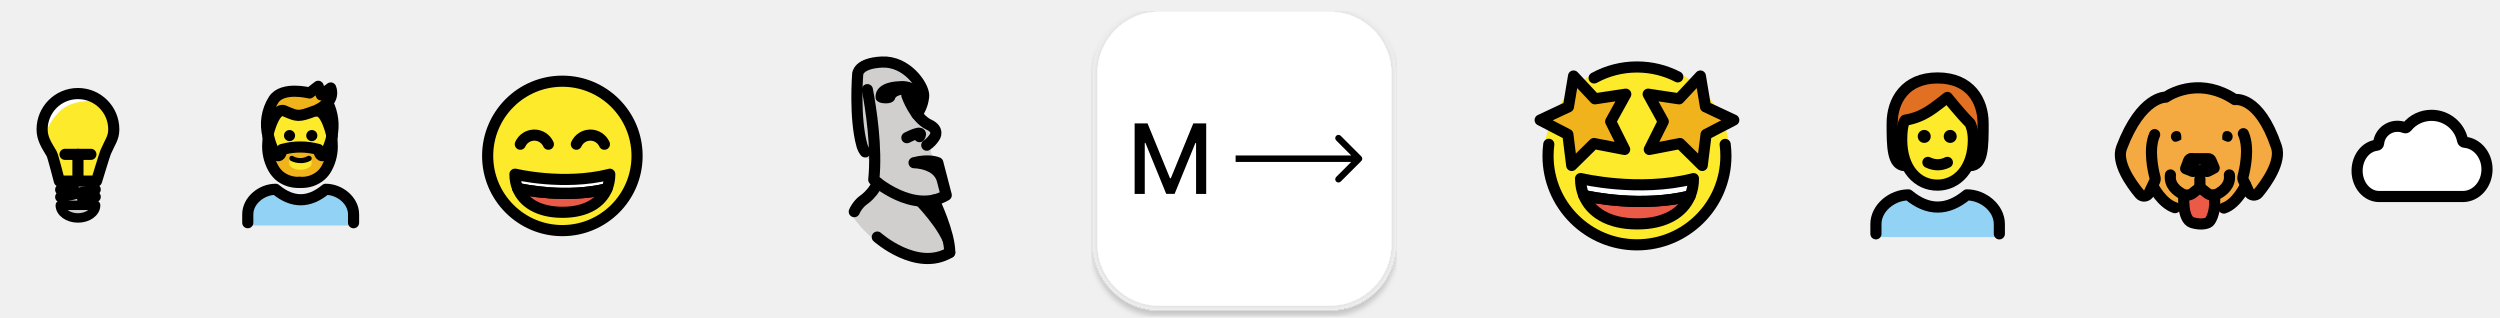
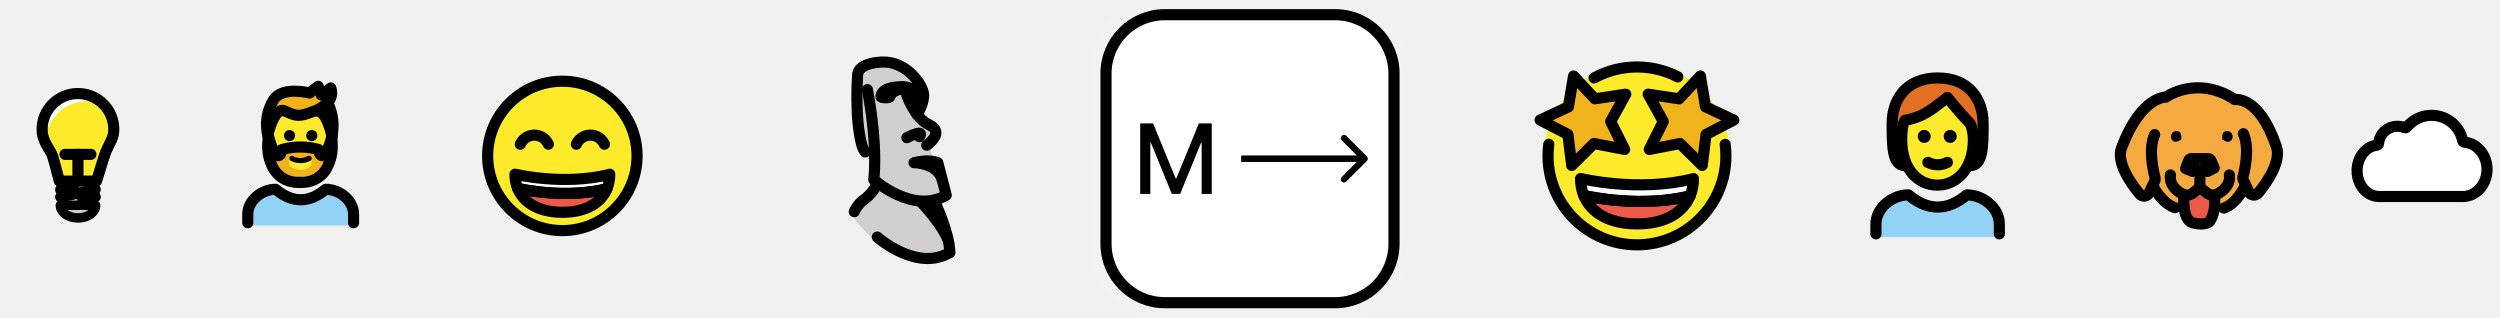
<svg xmlns="http://www.w3.org/2000/svg" width="449" height="57" viewBox="0 0 449 57" fill="none">
  <path d="M63.5 40.5V38.5C63.5 36 61 34 58.5 34C55.5 36.5 52.5 36.5 49.5 34C47 34 44.5 36 44.5 38.5V40.5H63.5Z" fill="#92D3F5" />
  <path d="M57.1 20C57.7 20.05 58.7 20.75 59.6 24.35V24.55C59.36 25.553 59.008 26.526 58.55 27.45C58.55 27.45 57.6 28.95 57.2 26.85C55.058 26.25 52.792 26.25 50.65 26.85C50.25 28.95 49.3 27.45 49.3 27.45C48.843 26.526 48.49 25.553 48.25 24.55V24.35C49.65 18.8 51.35 20.05 51.35 20.05C53.55 21 53.75 21.15 56.65 20.05C56.65 20.05 56.9 19.95 57.25 19.8L57.1 20Z" fill="#FCEA2B" />
  <path d="M56.8 27.6H51.3V31.4H56.8V27.6Z" fill="#FCEA2B" />
  <path d="M59.55 24.5V24.3C58.65 20.7 57.65 20 57.05 19.95V19.8C56.875 19.889 56.691 19.956 56.5 20C53.6 21.1 53.45 20.95 51.2 20C51.2 20 49.5 18.75 48.1 24.3V24.5C47.493 22.257 47.856 19.862 49.1 17.9C50.7 15.45 55.55 16.7 55.55 16.7L57.1 15.5L57.65 17.05L59.45 15.85C59.812 16.773 59.575 17.823 58.85 18.5L58.9 18.55C59.792 20.4 60.021 22.501 59.55 24.5ZM58.7 30.15C58.436 30.661 58.08 31.119 57.65 31.5C56.626 32.382 55.299 32.831 53.95 32.75H53.8C52.451 32.831 51.124 32.382 50.1 31.5C49.684 31.105 49.331 30.65 49.05 30.15C48.313 28.788 47.983 27.244 48.1 25.7C48.15 25.2 48.15 24.7 48.15 24.5C48.39 25.503 48.742 26.476 49.2 27.4C49.2 27.4 50.2 28.9 50.55 26.8C52.692 26.2 54.958 26.2 57.1 26.8C57.5 28.9 58.45 27.4 58.45 27.4C58.908 26.476 59.26 25.503 59.5 24.5C59.594 24.893 59.645 25.296 59.65 25.7C59.767 27.244 59.437 28.788 58.7 30.15ZM56 28.55C55.999 28.274 55.776 28.051 55.5 28.05L53.95 28.8L52.45 28.05C52.19 28.034 51.966 28.233 51.95 28.493C51.949 28.512 51.949 28.531 51.95 28.55V29.5C51.95 29.85 52.75 30.5 53.95 30.5C55.15 30.5 55.95 29.85 55.95 29.5V28.55H56Z" fill="#F1B31C" />
  <path d="M63.5 40V38.5C63.5 36 61 34 58.5 34C55.5 36.5 52.5 36.5 49.5 34C47 34 44.5 36 44.5 38.5V40" stroke="black" stroke-width="2" stroke-linecap="round" stroke-linejoin="round" />
  <path d="M56 23.35C56.552 23.35 57 23.798 57 24.35C57 24.902 56.552 25.35 56 25.35C55.448 25.35 55 24.902 55 24.35C55.002 23.798 55.448 23.352 56 23.35Z" fill="black" />
  <path d="M55.95 28.25C56.058 28.499 55.947 28.788 55.7 28.9C55.16 29.179 54.558 29.317 53.95 29.3C53.361 29.292 52.781 29.156 52.25 28.9C52.003 28.788 51.892 28.499 52 28.25C52.093 28.025 52.351 27.918 52.577 28.011C52.602 28.022 52.627 28.035 52.65 28.05C53.441 28.5 54.41 28.5 55.2 28.05C55.463 27.9 55.797 27.989 55.95 28.25Z" fill="black" />
  <path d="M52 23.35C52.552 23.35 53 23.798 53 24.35C53 24.902 52.552 25.35 52 25.35C51.448 25.35 51 24.902 51 24.35C51.002 23.798 51.448 23.352 52 23.35Z" fill="black" />
  <path d="M48.15 24.5C48.15 24.7 48.15 25.2 48.1 25.7C47.983 27.244 48.313 28.788 49.05 30.15C49.331 30.65 49.684 31.105 50.1 31.5C51.127 32.376 52.452 32.824 53.8 32.75" stroke="black" stroke-width="2" stroke-linecap="round" stroke-linejoin="round" />
  <path d="M59.6 24.35V24.55C59.36 25.553 59.008 26.526 58.55 27.45C58.55 27.45 57.6 28.95 57.2 26.85C55.058 26.25 52.792 26.25 50.65 26.85C50.25 28.95 49.3 27.45 49.3 27.45C48.843 26.526 48.49 25.553 48.25 24.55C48.25 24.5 48.15 23.9 48.15 23.8" stroke="black" stroke-width="2" stroke-linecap="round" stroke-linejoin="round" />
  <path d="M59.6 24.5C59.6 24.7 59.65 25.2 59.65 25.7C59.767 27.244 59.437 28.788 58.7 30.15C58.436 30.661 58.08 31.118 57.65 31.5C56.626 32.382 55.299 32.831 53.95 32.75H53.8" stroke="black" stroke-width="2" stroke-linecap="round" stroke-linejoin="round" />
  <path d="M48.15 24.5C47.543 22.257 47.906 19.862 49.15 17.9C50.75 15.45 55.6 16.7 55.6 16.7L57.15 15.5L57.7 17.05L59.4 15.8C59.762 16.723 59.525 17.773 58.8 18.45C58.296 18.968 57.703 19.392 57.05 19.7C56.863 19.812 56.661 19.896 56.45 19.95C53.55 21.05 53.4 20.9 51.15 19.95C51.15 19.95 49.5 18.7 48.1 24.25" stroke="black" stroke-width="2" stroke-linecap="round" stroke-linejoin="round" />
  <path d="M57 19.95H57.1C57.7 20 58.7 20.7 59.6 24.3" stroke="black" stroke-width="2" stroke-linecap="round" stroke-linejoin="round" />
  <path d="M58.9 18.55C59.794 20.399 60.04 22.494 59.6 24.5" stroke="black" stroke-width="2" stroke-linecap="round" stroke-linejoin="round" />
  <path d="M294 44.667C303.205 44.667 310.667 37.205 310.667 28C310.667 18.795 303.205 11.333 294 11.333C284.795 11.333 277.333 18.795 277.333 28C277.333 37.205 284.795 44.667 294 44.667Z" fill="#FCEA2B" />
  <path d="M286.391 17.748L291.937 16.914L289.225 21.823L291.732 26.84L286.225 25.778L282.228 29.713L281.536 24.147L276.56 21.562L281.639 19.184L282.56 13.652L286.391 17.748Z" fill="#F1B31C" />
  <path d="M301.557 17.748L296.011 16.914L298.723 21.823L296.216 26.84L301.723 25.778L305.719 29.713L306.411 24.147L311.388 21.562L306.309 19.184L305.388 13.652L301.557 17.748Z" fill="#F1B31C" />
  <path d="M303.54 35.192C302.297 38.157 299.13 40.212 294.026 40.212C288.88 40.212 285.672 38.108 284.443 35.101C285.852 35.421 294.845 37.303 303.54 35.192Z" fill="#EA5A47" />
  <path d="M304.144 32.074C304.144 33.185 303.942 34.233 303.54 35.192C294.845 37.303 285.852 35.421 284.442 35.101C284.061 34.164 283.866 33.143 283.866 32.074H283.942C283.942 32.074 294.227 34.567 304.005 32.122L304.144 32.074Z" fill="white" />
  <path d="M304.144 32.074C304.144 33.185 303.942 34.233 303.54 35.192C294.845 37.303 285.852 35.421 284.442 35.101C284.061 34.164 283.866 33.143 283.866 32.074H283.942C283.942 32.074 294.227 34.567 304.005 32.122L304.144 32.074Z" stroke="black" stroke-width="2" stroke-miterlimit="10" stroke-linecap="round" stroke-linejoin="round" />
  <path d="M303.54 35.192C302.297 38.157 299.13 40.212 294.026 40.212C288.88 40.212 285.672 38.108 284.442 35.101C285.852 35.421 294.845 37.303 303.54 35.192Z" stroke="black" stroke-width="2" stroke-miterlimit="10" stroke-linejoin="round" />
  <path d="M303.88 35.108C303.769 35.136 303.651 35.164 303.54 35.192" stroke="black" stroke-width="2" stroke-miterlimit="10" stroke-linejoin="round" />
  <path d="M284.442 35.101C284.31 35.067 284.248 35.053 284.248 35.053" stroke="black" stroke-width="2" stroke-miterlimit="10" stroke-linejoin="round" />
  <path d="M301.329 13.805C299.134 12.669 296.642 12.028 294 12.028C291.254 12.028 288.669 12.721 286.412 13.941C286.378 13.96 286.343 13.979 286.308 13.998" stroke="black" stroke-width="2" stroke-miterlimit="10" stroke-linecap="round" stroke-linejoin="round" />
  <path d="M278.163 25.913C278.074 26.596 278.028 27.293 278.028 28C278.028 36.821 285.178 43.972 294 43.972C302.821 43.972 309.972 36.821 309.972 28C309.972 27.3 309.927 26.611 309.84 25.936" stroke="black" stroke-width="2" stroke-miterlimit="10" stroke-linecap="round" stroke-linejoin="round" />
  <path d="M286.443 17.748L291.989 16.914L289.277 21.823L291.784 26.84L286.277 25.778L282.281 29.713L281.589 24.147L276.612 21.562L281.691 19.184L282.612 13.652L286.443 17.748Z" stroke="black" stroke-width="2" stroke-miterlimit="10" stroke-linecap="round" stroke-linejoin="round" />
  <path d="M301.557 17.748L296.011 16.914L298.723 21.823L296.216 26.84L301.723 25.778L305.719 29.713L306.411 24.147L311.388 21.562L306.309 19.184L305.388 13.652L301.557 17.748Z" stroke="black" stroke-width="2" stroke-miterlimit="10" stroke-linecap="round" stroke-linejoin="round" />
  <path d="M101 41.417C108.41 41.417 114.417 35.41 114.417 28C114.417 20.59 108.41 14.583 101 14.583C93.59 14.583 87.583 20.59 87.583 28C87.583 35.41 93.59 41.417 101 41.417Z" fill="#FCEA2B" />
  <path d="M109.514 31.29C109.521 32.188 109.348 33.079 109.006 33.909C101.72 35.677 94.172 34.108 92.97 33.833C92.644 33.025 92.48 32.161 92.486 31.29H92.55C92.55 31.29 101.184 33.384 109.403 31.331L109.514 31.29Z" fill="white" />
  <path d="M109.006 33.909C107.962 36.4 105.302 38.127 101.02 38.127C96.698 38.127 94.003 36.359 92.971 33.833C94.172 34.108 101.72 35.677 109.006 33.909Z" fill="#EA5A47" />
  <path d="M101 41.417C108.41 41.417 114.417 35.41 114.417 28C114.417 20.59 108.41 14.583 101 14.583C93.59 14.583 87.583 20.59 87.583 28C87.583 35.41 93.59 41.417 101 41.417Z" stroke="black" stroke-width="2" stroke-linecap="round" stroke-linejoin="round" />
  <path d="M109.514 31.29C109.521 32.188 109.348 33.079 109.006 33.909C101.72 35.677 94.172 34.108 92.97 33.833C92.644 33.025 92.48 32.161 92.486 31.29H92.55C92.55 31.29 101.184 33.384 109.403 31.331L109.514 31.29Z" stroke="black" stroke-width="2" stroke-linecap="round" stroke-linejoin="round" />
  <path d="M109.006 33.909C107.962 36.4 105.302 38.127 101.02 38.127C96.698 38.127 94.003 36.359 92.971 33.833C94.172 34.108 101.72 35.677 109.006 33.909Z" stroke="black" stroke-width="2" stroke-linecap="round" stroke-linejoin="round" />
  <path d="M98.488 25.902C98.272 25.415 97.918 25.001 97.471 24.71C97.024 24.419 96.502 24.265 95.969 24.265C95.436 24.265 94.914 24.419 94.466 24.71C94.019 25.001 93.666 25.415 93.449 25.902" stroke="black" stroke-width="2" stroke-miterlimit="10" stroke-linecap="round" />
  <path d="M108.551 25.902C108.334 25.415 107.981 25.001 107.534 24.71C107.087 24.419 106.565 24.265 106.031 24.265C105.498 24.265 104.976 24.419 104.529 24.71C104.082 25.001 103.728 25.415 103.512 25.902" stroke="black" stroke-width="2" stroke-miterlimit="10" stroke-linecap="round" />
  <path d="M336.917 42.583V40.25C336.917 37.337 339.838 35 342.75 35C346.25 37.917 349.75 37.917 353.25 35C356.163 35 359.083 37.337 359.083 40.25V42.583" fill="#92D3F5" />
  <path d="M342.167 29.75C339.833 29.75 339.833 26.25 339.833 22.167C339.833 18.083 342.167 14 348 14C353.833 14 356.167 18.083 356.167 22.167C356.167 26.25 356.167 29.75 353.833 29.75" fill="#E27022" />
  <path d="M341.546 25.083C341.546 30.333 344.426 33.25 347.963 33.25C351.426 33.25 354.417 30.333 354.417 25.083C354.417 23.333 353.833 22.166 353.833 22.166C352.083 20.417 349.75 17.5 349.75 17.5C347.417 19.25 345.667 21 342.167 21.583C342.167 21.583 341.546 22.166 341.546 25.083Z" fill="#FCEA2B" />
  <path d="M342.167 29.75C339.833 29.75 339.833 26.25 339.833 22.167C339.833 18.083 342.167 14 348 14C353.833 14 356.167 18.083 356.167 22.167C356.167 26.25 356.167 29.75 353.833 29.75" stroke="black" stroke-width="2" stroke-linecap="round" stroke-linejoin="round" />
  <path d="M336.917 42V40.25C336.917 37.337 339.838 35 342.75 35C346.25 37.917 349.75 37.917 353.25 35C356.163 35 359.083 37.337 359.083 40.25V42" stroke="black" stroke-width="2" stroke-linecap="round" stroke-linejoin="round" />
  <path d="M351.426 24.5C351.426 25.144 350.903 25.667 350.259 25.667C349.615 25.667 349.093 25.144 349.093 24.5C349.093 23.856 349.615 23.333 350.259 23.333C350.903 23.333 351.426 23.856 351.426 24.5Z" fill="black" />
  <path d="M346.759 24.5C346.759 25.144 346.237 25.667 345.593 25.667C344.948 25.667 344.426 25.144 344.426 24.5C344.426 23.856 344.948 23.333 345.593 23.333C346.237 23.333 346.759 23.856 346.759 24.5Z" fill="black" />
  <path d="M341.546 25.083C341.546 30.333 344.426 33.25 347.963 33.25C351.426 33.25 354.417 30.333 354.417 25.083C354.417 23.333 353.833 22.166 353.833 22.166C352.083 20.417 349.75 17.5 349.75 17.5C347.417 19.25 345.667 21 342.167 21.583C342.167 21.583 341.546 22.166 341.546 25.083Z" stroke="black" stroke-width="2" stroke-linejoin="round" />
  <path d="M346.25 29.167C347.381 29.714 348.583 29.75 349.75 29.167" stroke="black" stroke-width="2" stroke-linecap="round" stroke-linejoin="round" />
  <path d="M427.197 25.766C427.182 25.931 427.049 26.064 426.883 26.082C424.877 26.297 423.333 28.273 423.333 30.678C423.333 33.226 425.101 35.292 427.281 35.292H442.33C444.725 35.292 446.667 33.109 446.667 30.416C446.667 27.835 444.883 25.722 442.627 25.55C442.454 25.537 442.314 25.416 442.281 25.247C441.777 22.659 439.452 20.713 436.702 20.713C434.915 20.713 433.323 21.522 432.29 22.809C432.189 22.935 432.019 22.993 431.87 22.93C431.472 22.763 431.052 22.683 430.582 22.683C428.806 22.683 427.348 24.038 427.197 25.766Z" fill="white" />
  <path d="M427.197 25.766C427.182 25.931 427.049 26.064 426.885 26.082C424.877 26.296 423.333 28.272 423.333 30.678C423.333 33.226 425.101 35.292 427.281 35.292H442.33C444.725 35.292 446.667 33.109 446.667 30.416C446.667 27.834 444.883 25.721 442.626 25.55C442.454 25.537 442.314 25.416 442.281 25.247C441.777 22.659 439.451 20.713 436.702 20.713C434.915 20.713 433.322 21.523 432.289 22.811C432.188 22.936 432.02 22.993 431.872 22.931C431.474 22.764 431.053 22.683 430.582 22.683C428.806 22.683 427.348 24.038 427.197 25.766Z" stroke="black" stroke-width="2" stroke-miterlimit="10" stroke-linecap="round" stroke-linejoin="round" />
  <path d="M13.887 39.142C15.746 39.142 16.808 38.269 17.059 37.139H10.716C10.968 38.269 12.029 39.142 13.887 39.142Z" fill="#D0CFCE" />
  <path d="M17.695 18.048C17.695 18.048 12.938 16.704 10.617 18.542C8.295 20.38 7.641 24.608 7.641 24.608C7.869 25.469 9.285 27.911 9.285 27.911C9.495 28.266 10.161 31.015 10.548 32.524H17.226C17.562 31.417 18.917 27.215 19.094 26.803C19.321 26.273 19.709 25.241 19.904 24.852C20.375 23.915 20.113 23.119 20.113 22.119C20.113 19.985 19.374 19.115 17.694 18.048L17.695 18.048Z" fill="#FCEA2B" />
  <path d="M13.887 16.801C10.569 16.801 7.471 19.427 7.471 22.743C7.471 23.163 7.368 24.489 7.944 24.489C7.944 24.489 8.874 21.446 11.196 19.609C13.517 17.771 17.231 18.16 17.231 18.16C16.973 17.365 15.073 16.8 13.888 16.8L13.887 16.801Z" fill="white" />
  <path d="M20.436 23.236C20.436 24.786 19.742 25.534 18.976 27.319C18.781 27.775 17.339 32.523 17.339 32.523H10.661C10.661 32.523 9.502 27.984 9.282 27.615C8.361 26.06 7.564 24.928 7.564 23.236C7.564 19.681 10.445 16.8 14 16.8C17.555 16.8 20.436 19.682 20.436 23.236Z" stroke="black" stroke-width="2" stroke-miterlimit="10" stroke-linecap="round" stroke-linejoin="round" />
  <path d="M14 32.363V27.72" stroke="black" stroke-width="2" stroke-miterlimit="10" stroke-linecap="round" stroke-linejoin="round" />
  <path d="M16.322 27.72H11.678" stroke="black" stroke-width="2" stroke-miterlimit="10" stroke-linecap="round" stroke-linejoin="round" />
  <path d="M17.173 36.863C17.173 38.123 15.754 39.144 14.002 39.144C12.25 39.144 10.831 38.123 10.831 36.863H17.173Z" stroke="black" stroke-width="1.696" stroke-miterlimit="10" stroke-linecap="round" stroke-linejoin="round" />
  <path d="M10.885 35.381L17.115 34.032" stroke="black" stroke-width="1.965" stroke-miterlimit="10" stroke-linecap="round" stroke-linejoin="round" />
  <path d="M14.855 35.805L17.103 35.346" stroke="black" stroke-width="2" stroke-miterlimit="10" stroke-linecap="round" stroke-linejoin="round" />
  <path d="M10.897 34.067L13.144 33.608" stroke="black" stroke-width="2" stroke-miterlimit="10" stroke-linecap="round" stroke-linejoin="round" />
-   <g filter="url(#filter0_d_0_1)">
-     <g filter="url(#filter1_d_0_1)">
-       <path d="M238.806 2.111H208.194C202.073 2.111 197.111 7.073 197.111 13.194V43.806C197.111 49.927 202.073 54.889 208.194 54.889H238.806C244.927 54.889 249.889 49.927 249.889 43.806V13.194C249.889 7.073 244.927 2.111 238.806 2.111Z" fill="white" />
-     </g>
-   </g>
-   <path d="M203.781 22.167H206.1L210.132 32.013H210.281L214.313 22.167H216.633V34.833H214.814V25.667H214.697L210.961 34.815H209.452L205.716 25.661H205.599V34.833H203.781V22.167Z" fill="black" />
-   <path d="M244.494 28.91C244.721 28.684 244.721 28.316 244.494 28.09L240.799 24.395C240.572 24.168 240.205 24.168 239.978 24.395C239.751 24.622 239.751 24.989 239.978 25.216L243.262 28.5L239.978 31.784C239.751 32.011 239.751 32.378 239.978 32.605C240.205 32.832 240.572 32.832 240.799 32.605L244.494 28.91ZM221.917 29.081H244.083V27.919H221.917V29.081Z" fill="black" />
  <path d="M388.75 17.293L386.5 18.168L382.875 22.418L380.625 27.793L381.625 30.418C382.253 32.313 383.387 34.009 385.25 35.418L386.5 33.751C386.5 33.751 388.411 37.606 391.869 38.231C391.869 38.231 397 39.199 399.667 37.793C401.377 36.891 401.875 35.584 401.875 35.584L403.583 33.876L404.375 35.043L405.417 35.001L408.125 31.376L409 28.668L408.917 26.418L407.75 23.668L405.333 19.959C405.333 19.959 404 17.501 401.25 18.001C401.25 18.001 398 15.584 395.333 15.959C392.667 16.334 393.042 15.334 388.75 17.293Z" fill="#F4AA41" />
  <path d="M395 33.626L393.458 34.834H392.208L392.167 36.751L392.542 38.501L393.083 39.459L394.5 40.209L396.792 39.918L397.583 39.043L398.083 36.918L397.958 34.918L396.958 35.043L395 33.626Z" fill="#EA5A47" />
  <path d="M393.25 28.459L392.458 30.334L393.542 30.959L394.167 31.209L396.333 31.293L397.792 30.168L396.917 28.543L393.25 28.459Z" fill="#3F3F3F" />
  <path d="M391.753 25.054C391.753 25.054 390.85 25.676 390.379 25.388C389.907 25.101 389.757 24.486 390.045 24.014C390.332 23.543 390.947 23.393 391.419 23.68C391.891 23.967 391.753 25.054 391.753 25.054Z" fill="black" />
  <path d="M393.554 28.503H396.627C396.828 28.503 397.009 28.623 397.087 28.808L397.666 30.17L396.577 30.742C396.269 30.904 395.894 30.71 395.848 30.366" stroke="black" stroke-width="2" stroke-miterlimit="10" stroke-linecap="round" stroke-linejoin="round" />
  <path d="M394.38 30.381C394.324 30.695 393.992 30.876 393.698 30.755L392.541 30.279L393.086 28.827C393.159 28.632 393.346 28.503 393.554 28.503" stroke="black" stroke-width="2" stroke-miterlimit="10" stroke-linecap="round" stroke-linejoin="round" />
  <path d="M392.218 35.013C392.218 35.013 391.859 39.41 393.722 39.982C395.045 40.388 396.297 40.248 396.753 39.857C397.191 39.482 398.069 37.62 397.666 35.013" stroke="black" stroke-width="2" stroke-miterlimit="10" stroke-linecap="round" stroke-linejoin="round" />
  <path d="M399.132 25.054C399.132 25.054 400.034 25.676 400.506 25.388C400.978 25.101 401.127 24.486 400.84 24.014C400.553 23.543 399.937 23.393 399.466 23.68C398.994 23.968 399.132 25.054 399.132 25.054Z" fill="black" />
  <path d="M389.812 31.42C389.575 33.221 390.929 34.295 391.955 34.84C392.553 35.159 393.28 35.099 393.813 34.681L395.104 33.67L396.394 34.681C396.928 35.099 397.655 35.159 398.253 34.84C399.278 34.295 400.633 33.221 400.396 31.42" stroke="black" stroke-width="2" stroke-miterlimit="10" stroke-linecap="round" stroke-linejoin="round" />
  <path d="M386.975 24.179C385.817 26.759 386.721 30.691 387.035 31.867C387.096 32.095 387.073 32.334 386.971 32.548L385.978 34.645C385.666 35.302 384.781 35.422 384.312 34.865C382.716 32.972 380.033 29.171 381.038 26.522C384.569 17.217 388.972 17.451 388.972 17.451C390.394 16.484 395.524 13.982 401.378 17.889C401.378 17.889 405.694 17.03 408.847 26.357C409.749 29.025 407.132 32.791 405.571 34.679C405.106 35.243 404.213 35.126 403.9 34.466L402.913 32.383C402.812 32.169 402.789 31.93 402.85 31.701C403.163 30.526 404.067 26.593 402.909 24.013" stroke="black" stroke-width="2" stroke-miterlimit="10" stroke-linecap="round" stroke-linejoin="round" />
  <path d="M403.315 33.231C403.315 33.231 401.776 36.592 399.413 37.367" stroke="black" stroke-width="2" stroke-miterlimit="10" stroke-linecap="round" stroke-linejoin="round" />
  <path d="M386.719 33.484C386.719 33.484 388.258 36.526 390.621 37.3" stroke="black" stroke-width="2" stroke-miterlimit="10" stroke-linecap="round" stroke-linejoin="round" />
  <path d="M395.104 33.67V32.155" stroke="black" stroke-width="2" stroke-miterlimit="10" stroke-linecap="round" stroke-linejoin="round" />
  <path d="M171.21 45.595C171.228 45.508 171.246 45.42 171.263 45.332C171.263 41.706 168.486 35.886 168.368 35.64C168.36 35.623 168.344 35.613 168.335 35.597C168.292 35.523 168.236 35.457 168.17 35.402C168.119 35.361 168.062 35.328 168.001 35.303C167.983 35.296 167.967 35.288 167.948 35.282C167.879 35.261 167.808 35.25 167.737 35.251C167.72 35.251 167.705 35.251 167.688 35.252C167.654 35.25 167.621 35.251 167.587 35.254C163.652 36.14 159.598 33.467 158.035 32.277C158.012 32.264 157.988 32.253 157.963 32.243C157.943 32.226 157.921 32.21 157.898 32.196C157.88 32.188 157.86 32.19 157.841 32.183C157.754 32.156 157.664 32.143 157.573 32.145C157.486 32.154 157.4 32.176 157.319 32.211C157.282 32.23 157.246 32.252 157.213 32.277C157.174 32.305 157.138 32.336 157.105 32.372C157.092 32.386 157.074 32.394 157.062 32.41C157.049 32.433 157.037 32.456 157.027 32.481C157.01 32.502 156.995 32.524 156.98 32.547C156.538 33.541 155.866 34.416 155.019 35.1C154.045 35.752 153.272 36.663 152.788 37.731C152.78 37.75 152.782 37.769 152.775 37.788C152.76 37.833 152.75 37.879 152.744 37.925C152.728 38.059 152.75 38.194 152.807 38.316C152.815 38.334 152.816 38.353 152.826 38.37C153.978 40.187 155.431 41.794 157.123 43.123C157.517 43.47 161.793 47.134 166.576 47.134C168.106 47.145 169.609 46.737 170.923 45.955C171.052 45.875 171.15 45.754 171.202 45.612L171.21 45.595Z" fill="#D0CFCE" />
  <path d="M156.425 28.69C156.429 29.863 156.374 31.036 156.26 32.204C156.248 32.313 156.263 32.423 156.303 32.526C156.343 32.628 156.407 32.72 156.489 32.793C156.518 32.819 156.612 32.901 156.762 33.025C156.894 32.783 156.981 32.599 157.005 32.546C157.019 32.523 157.035 32.501 157.052 32.48C157.062 32.456 157.073 32.432 157.086 32.409C157.098 32.393 157.116 32.386 157.129 32.371C157.162 32.336 157.198 32.304 157.237 32.276C157.27 32.251 157.306 32.229 157.343 32.21C157.424 32.175 157.51 32.153 157.597 32.144C157.688 32.142 157.778 32.155 157.865 32.183C157.884 32.189 157.903 32.187 157.922 32.196C157.945 32.21 157.966 32.225 157.987 32.242C158.012 32.252 158.036 32.264 158.059 32.277C159.622 33.467 163.676 36.14 167.611 35.254C167.645 35.251 167.678 35.25 167.712 35.252C167.729 35.25 167.744 35.251 167.761 35.251C167.832 35.25 167.903 35.26 167.972 35.282C167.99 35.288 168.007 35.295 168.025 35.303C168.086 35.327 168.143 35.361 168.194 35.401C168.215 35.419 168.235 35.438 168.254 35.458C168.295 35.5 168.33 35.546 168.359 35.597C168.368 35.613 168.383 35.623 168.392 35.64C168.415 35.688 168.544 35.959 168.732 36.382C169.285 36.194 169.816 35.949 170.318 35.651C170.448 35.574 170.549 35.457 170.606 35.318C170.663 35.178 170.674 35.024 170.636 34.878L169.944 32.218L169.942 32.211L169.938 32.194L169.12 29.049C169.094 28.951 169.047 28.859 168.982 28.781C168.917 28.702 168.836 28.639 168.744 28.596C168.365 28.443 167.967 28.341 167.561 28.291C167.262 27.722 167.111 27.087 167.121 26.445C167.675 26.029 168.145 25.51 168.505 24.918C168.643 24.687 168.734 24.43 168.771 24.164C168.809 23.897 168.793 23.626 168.725 23.365C168.598 22.999 168.392 22.665 168.12 22.388C167.849 22.111 167.519 21.898 167.155 21.764C166.539 21.453 165.996 21.014 165.562 20.477C166.197 19.481 166.557 18.334 166.607 17.154C166.607 15.931 165.607 14.125 164.176 12.764C163.416 12.002 162.507 11.403 161.507 11.005C160.506 10.607 159.435 10.418 158.359 10.45C153.504 10.69 153.367 13.043 153.37 13.254C153.344 13.577 152.752 21.212 154.136 26.241C154.333 27.057 155.05 28.436 156.425 28.69Z" fill="#D0CFCE" />
  <path d="M165.775 16.417C165.291 15.771 164.647 15.263 163.907 14.941C163.167 14.62 162.356 14.496 161.553 14.583C156.711 14.775 157.268 17.605 157.268 17.605C157.268 17.605 157.249 18.566 159.109 18.566C160.564 18.566 160.729 17.742 160.729 17.742C161.025 16.873 162.783 16.984 162.783 16.984C162.783 16.984 163.74 19.667 164.478 19.918C165.216 20.169 165.774 18.193 165.774 18.193C165.774 18.193 166.687 17.68 165.775 16.417Z" fill="black" />
  <path d="M170.528 46.026C170.437 46.026 170.347 46.008 170.262 45.974C170.178 45.939 170.102 45.888 170.037 45.823C169.973 45.759 169.921 45.682 169.887 45.598C169.852 45.514 169.834 45.423 169.834 45.332C169.834 42.691 165.82 38.081 164.274 36.528C164.172 36.425 164.105 36.294 164.082 36.151C164.058 36.008 164.08 35.862 164.143 35.732C164.208 35.603 164.311 35.498 164.438 35.429C164.565 35.361 164.709 35.333 164.853 35.349C165.734 35.468 166.628 35.443 167.502 35.276C167.66 35.229 167.83 35.24 167.981 35.307C168.132 35.374 168.255 35.492 168.327 35.64C168.445 35.886 171.223 41.706 171.223 45.332C171.223 45.423 171.205 45.513 171.17 45.598C171.135 45.682 171.084 45.758 171.019 45.823C170.955 45.888 170.878 45.939 170.794 45.974C170.71 46.008 170.62 46.026 170.528 46.026Z" fill="black" />
  <path d="M162.876 17.154C162.876 17.154 164.281 21.206 166.844 22.395C168.754 23.28 167.882 24.574 167.882 24.574C167.517 25.172 167.028 25.685 166.447 26.077" stroke="black" stroke-width="2" stroke-linecap="round" stroke-linejoin="round" />
  <path d="M164.686 20.518C165.398 19.533 165.816 18.367 165.893 17.154C165.893 15.393 162.873 10.921 158.374 11.144C154.04 11.358 154.043 13.309 154.043 13.309C154.043 13.309 153.419 21.088 154.792 26.077C154.91 26.51 155.109 26.917 155.379 27.275" stroke="black" stroke-width="2" stroke-linecap="round" stroke-linejoin="round" />
  <path d="M155.781 16.1C156.421 19.466 157.525 26.485 156.931 32.275C156.931 32.275 164.001 38.578 169.945 35.054L168.428 29.224C168.428 29.224 166.908 28.506 164.164 29.224C164.164 29.224 168.428 29.224 169.251 32.386" stroke="black" stroke-width="2" stroke-linecap="round" stroke-linejoin="round" />
  <path d="M162.876 24.729C162.876 24.729 166.112 23.042 165.155 24.547" stroke="black" stroke-width="2" stroke-linecap="round" stroke-linejoin="round" />
  <path d="M170.573 45.357C164.629 48.882 157.56 42.578 157.56 42.578" stroke="black" stroke-width="2" stroke-linecap="round" stroke-linejoin="round" />
  <path d="M170.573 45.332C170.573 41.822 167.746 35.941 167.746 35.941" stroke="black" stroke-width="2" stroke-linecap="round" stroke-linejoin="round" />
  <path d="M157.619 32.83C157.125 33.941 156.37 34.916 155.417 35.672C154.548 36.251 153.858 37.062 153.427 38.014" stroke="black" stroke-width="2" stroke-linecap="round" stroke-linejoin="round" />
+   <g clip-path="url(#clip0_0_1)">
+     <g filter="url(#filter0_d_0_1)">
+       <path d="M239.806 2.639H209.194C203.365 2.639 198.639 7.365 198.639 13.194V43.806C198.639 49.635 203.365 54.361 209.194 54.361H239.806C245.635 54.361 250.361 49.635 250.361 43.806V13.194C250.361 7.365 245.635 2.639 239.806 2.639Z" fill="white" />
+       <path d="M239.806 2.639H209.194C203.365 2.639 198.639 7.365 198.639 13.194V43.806C198.639 49.635 203.365 54.361 209.194 54.361H239.806C245.635 54.361 250.361 49.635 250.361 43.806V13.194C250.361 7.365 245.635 2.639 239.806 2.639Z" stroke="black" stroke-width="2" />
+     </g>
+     <path d="M204.781 22.167H207.1L211.132 32.013H211.281L215.313 22.167H217.633V34.833H215.814V25.667H215.697L211.961 34.815H210.452L206.716 25.661H206.599V34.833H204.781V22.167Z" fill="black" />
+     <path d="M245.494 28.91C245.721 28.684 245.721 28.316 245.494 28.09L241.799 24.395C241.572 24.168 241.205 24.168 240.978 24.395C240.751 24.622 240.751 24.989 240.978 25.216L244.262 28.5L240.978 31.784C240.751 32.011 240.751 32.378 240.978 32.605C241.205 32.832 241.572 32.832 241.799 32.605L245.494 28.91ZM222.917 29.081H245.083V27.919H222.917V29.081Z" fill="black" />
+   </g>
  <defs>
-     <filter id="filter0_d_0_1" x="196.111" y="2.111" width="54.778" height="54.778" filterUnits="userSpaceOnUse" color-interpolation-filters="sRGB">
+     <filter id="filter0_d_0_1" x="193.639" y="-2.361" width="61.722" height="61.722" filterUnits="userSpaceOnUse" color-interpolation-filters="sRGB">
      <feFlood flood-opacity="0" result="BackgroundImageFix" />
      <feColorMatrix in="SourceAlpha" type="matrix" values="0 0 0 0 0 0 0 0 0 0 0 0 0 0 0 0 0 0 127 0" result="hardAlpha" />
-       <feOffset dy="1" />
-       <feGaussianBlur stdDeviation="0.5" />
+       <feOffset />
+       <feGaussianBlur stdDeviation="2" />
      <feComposite in2="hardAlpha" operator="out" />
-       <feColorMatrix type="matrix" values="0 0 0 0 0 0 0 0 0 0 0 0 0 0 0 0 0 0 0.17 0" />
+       <feColorMatrix type="matrix" values="0 0 0 0 1 0 0 0 0 1 0 0 0 0 1 0 0 0 0.25 0" />
      <feBlend mode="normal" in2="BackgroundImageFix" result="effect1_dropShadow_0_1" />
      <feBlend mode="normal" in="SourceGraphic" in2="effect1_dropShadow_0_1" result="shape" />
    </filter>
-     <filter id="filter1_d_0_1" x="196.111" y="1.111" width="54.778" height="54.778" filterUnits="userSpaceOnUse" color-interpolation-filters="sRGB">
-       <feFlood flood-opacity="0" result="BackgroundImageFix" />
-       <feColorMatrix in="SourceAlpha" type="matrix" values="0 0 0 0 0 0 0 0 0 0 0 0 0 0 0 0 0 0 127 0" result="hardAlpha" />
-       <feOffset />
-       <feGaussianBlur stdDeviation="0.5" />
-       <feComposite in2="hardAlpha" operator="out" />
-       <feColorMatrix type="matrix" values="0 0 0 0 0 0 0 0 0 0 0 0 0 0 0 0 0 0 0.11 0" />
-       <feBlend mode="normal" in2="BackgroundImageFix" result="effect1_dropShadow_0_1" />
-       <feBlend mode="normal" in="SourceGraphic" in2="effect1_dropShadow_0_1" result="shape" />
-     </filter>
+     <clipPath id="clip0_0_1">
+       <rect width="57" height="57" fill="white" transform="translate(196)" />
+     </clipPath>
  </defs>
</svg>
